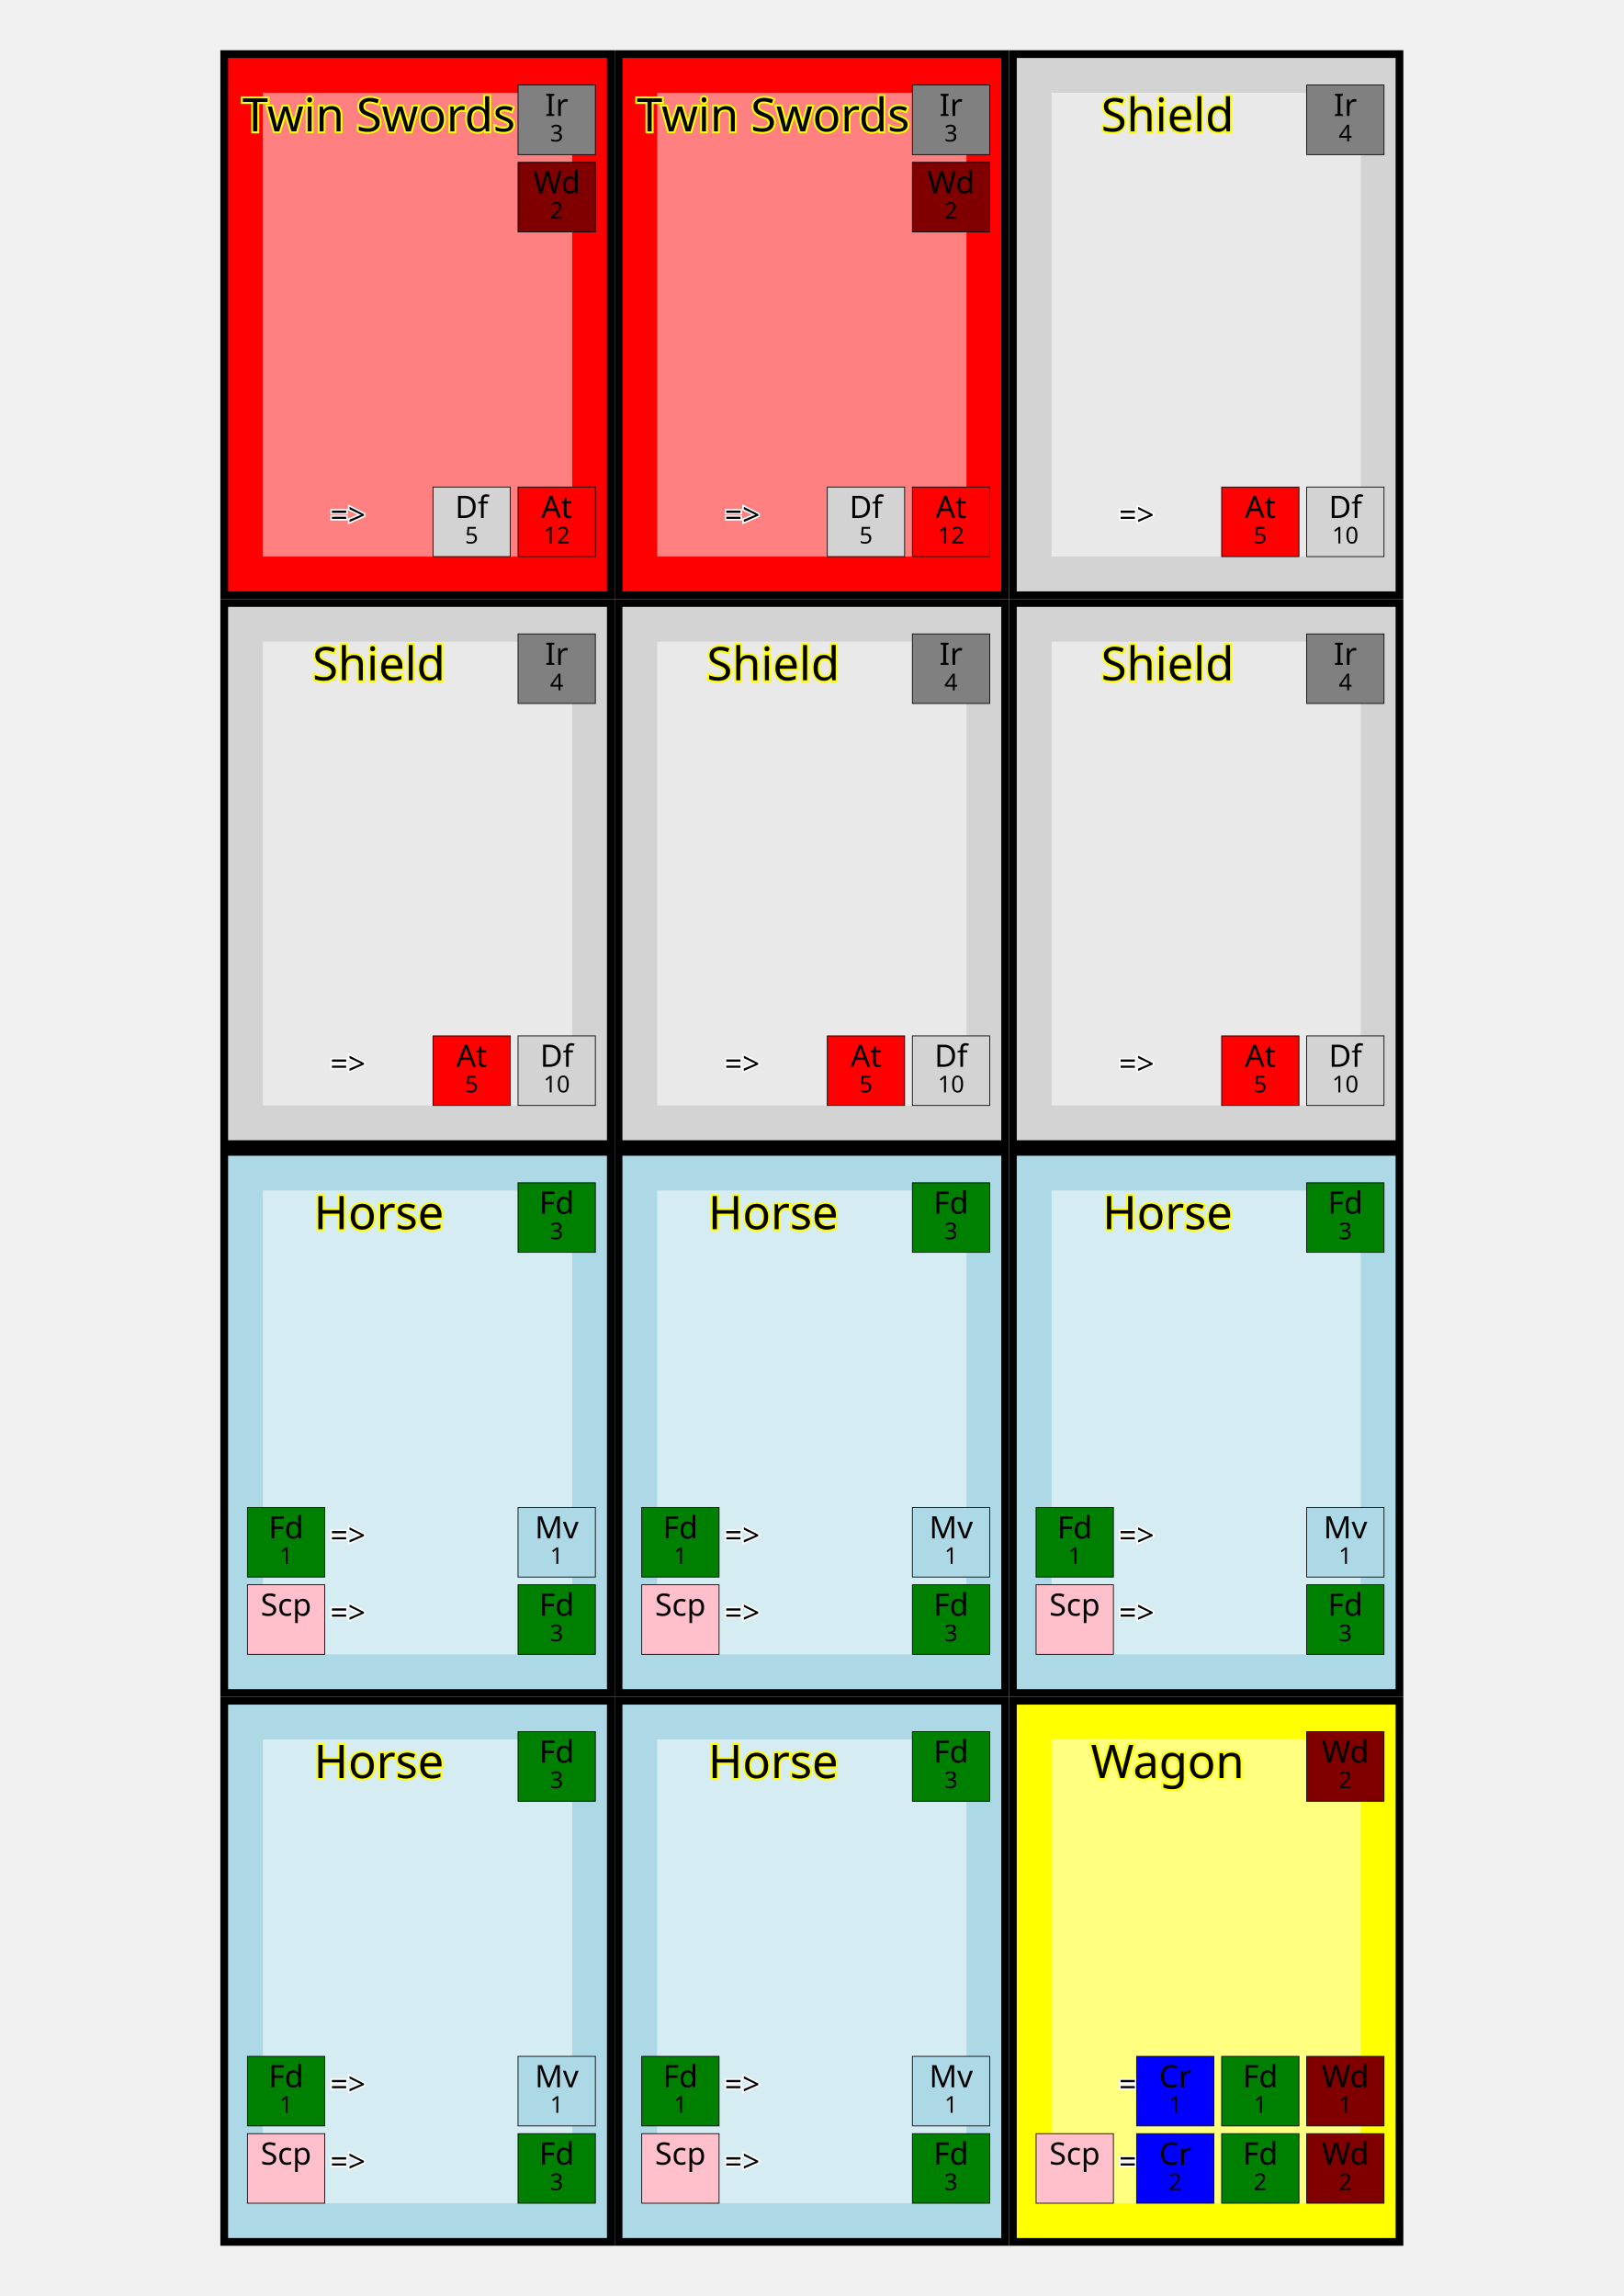
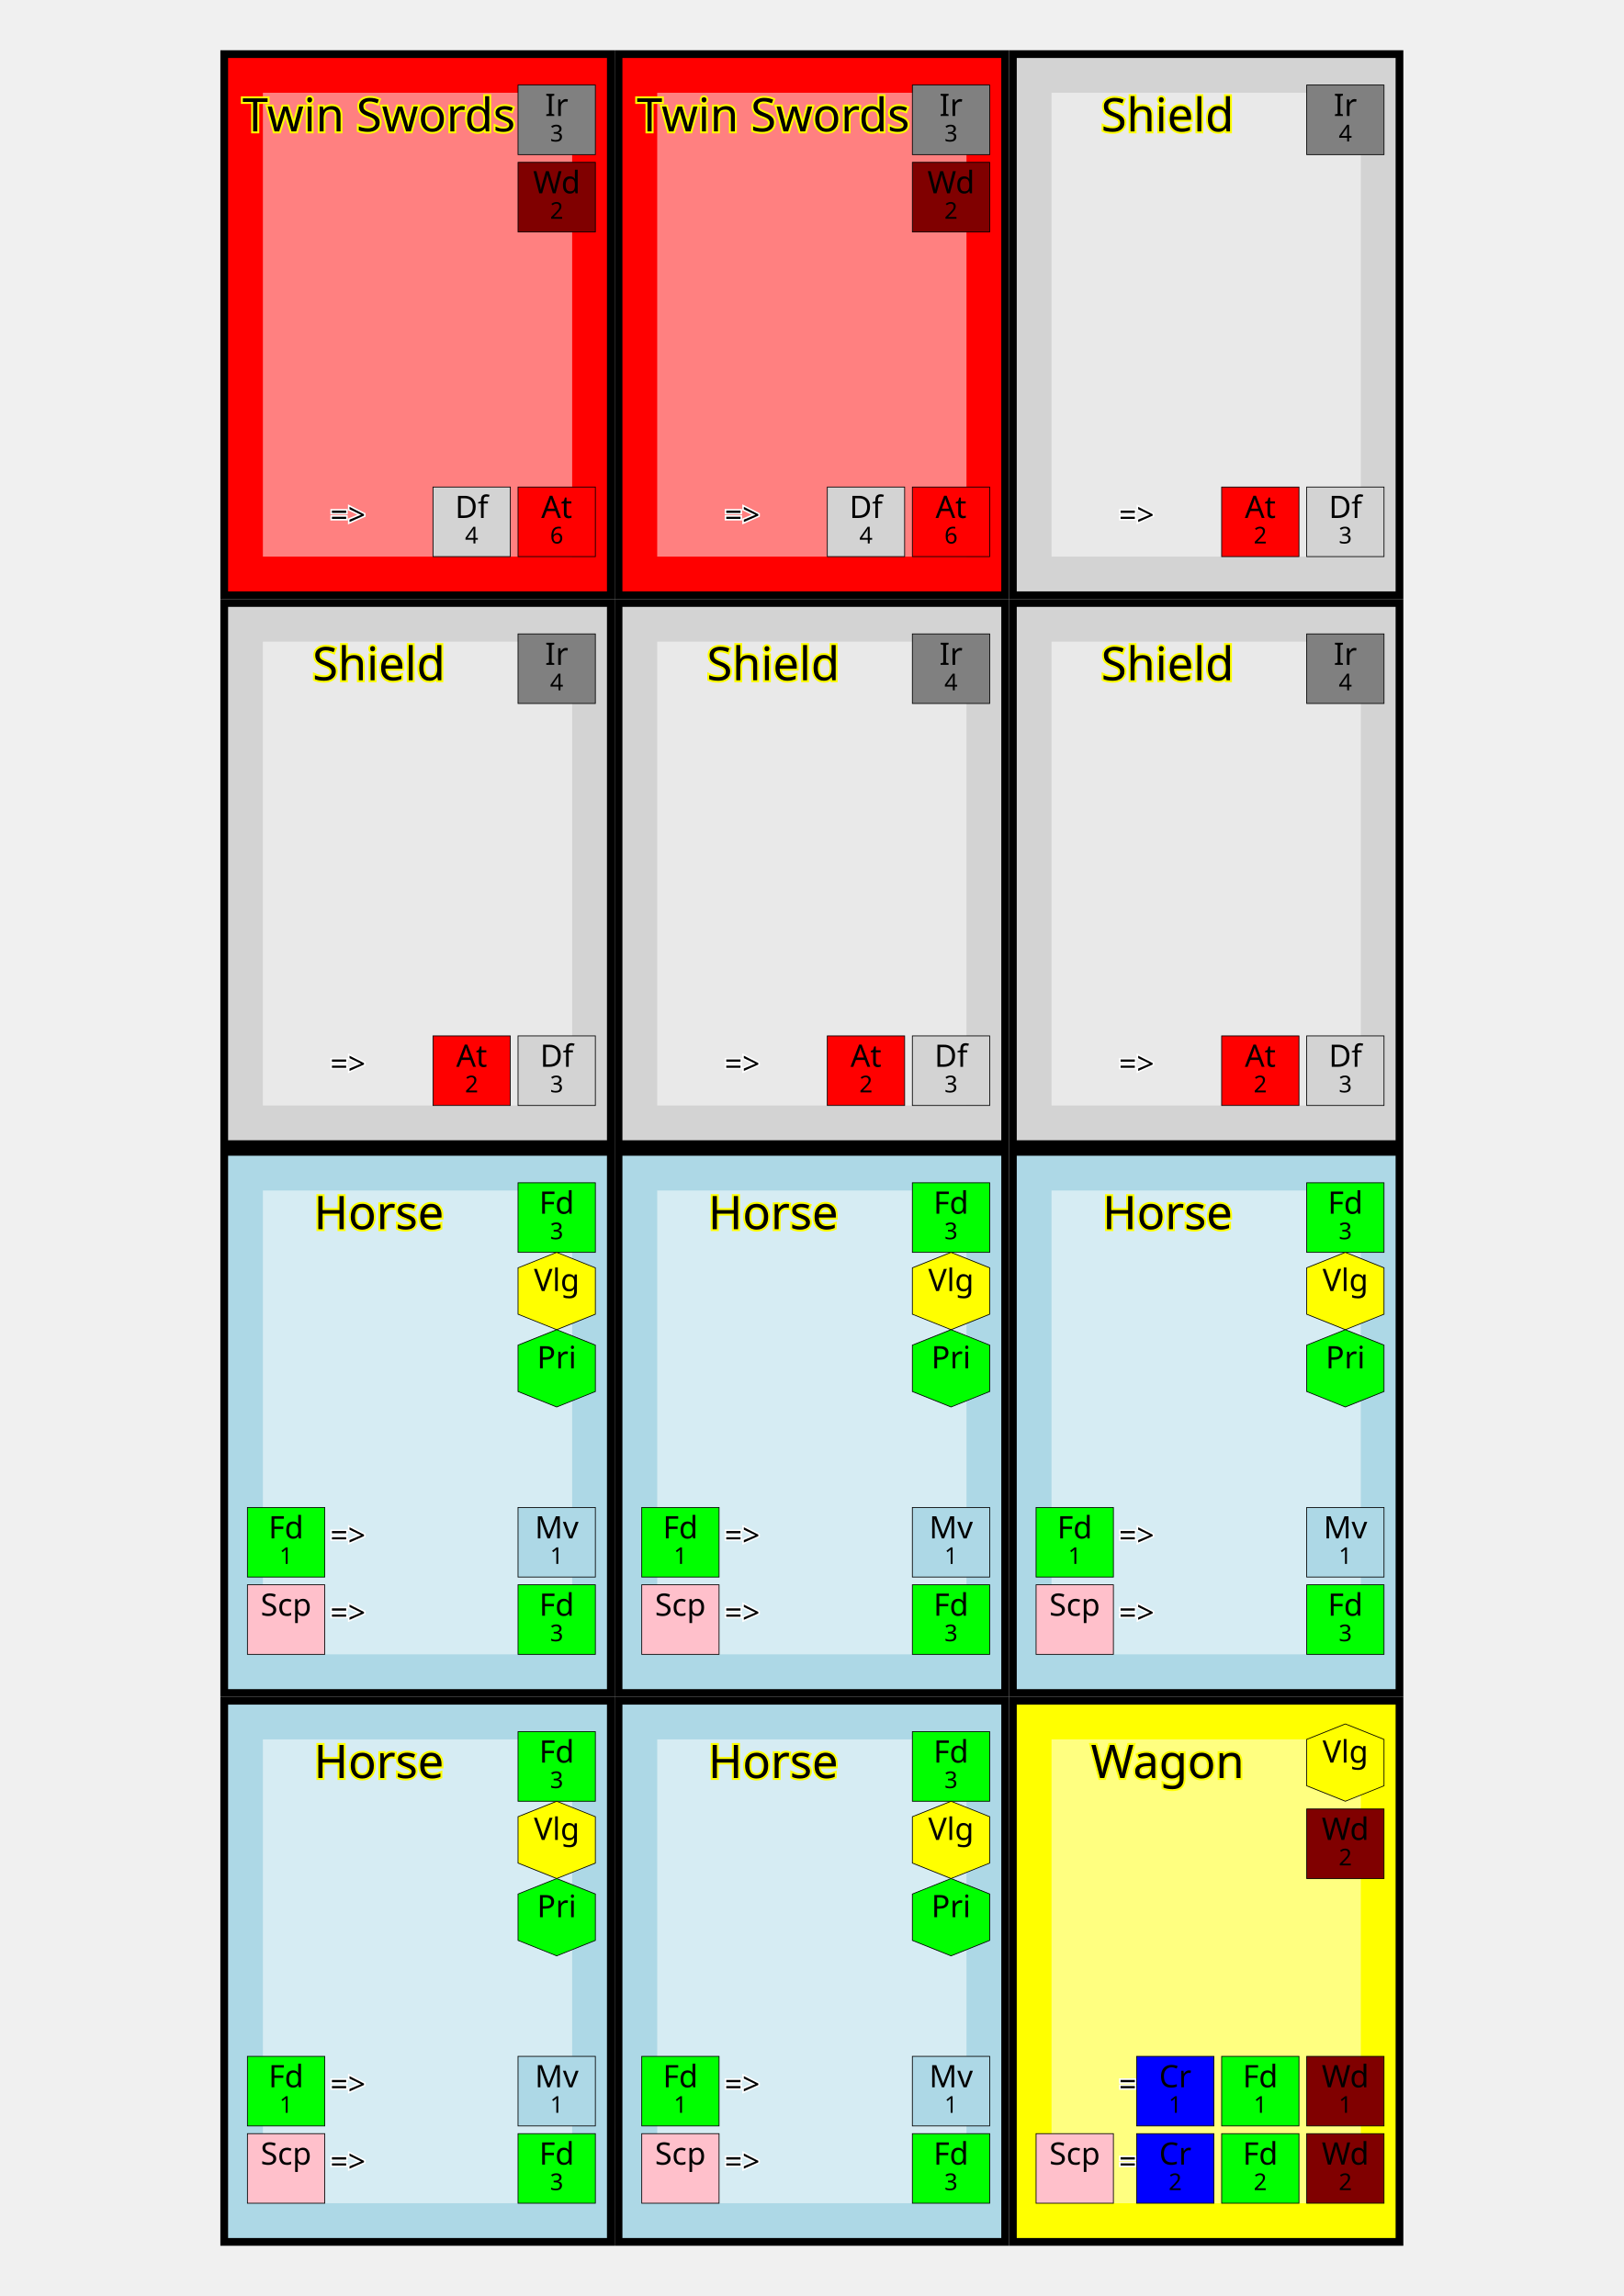
<svg xmlns="http://www.w3.org/2000/svg" version="1.1" width="210mm" height="297mm" viewBox="0 0 210 297">
  <g transform="translate(29 7)">
    <rect x="0" y="0" width="50" height="70" fill="red" stroke="black" stroke-width="1" />
    <rect x="5" y="5" width="40" height="60" fill="White" stroke="None" opacity="0.5" />
    <text x="20" y="10" fill="black" stroke="yellow" stroke-width="0.5" style="paint-order:stroke" text-anchor="middle" font-size="6" font-family="Rockwell">Twin Swords</text>
    <rect x="38" y="4" width="10" height="9" fill="gray" stroke="black" stroke-width="0.1" />
    <text x="43" y="8" font-size="4" font-family="Rockwell" text-anchor="middle">Ir</text>
    <text x="43" y="11.3" font-size="3" font-family="Rockwell" text-anchor="middle">3</text>
    <rect x="38" y="14" width="10" height="9" fill="maroon" stroke="black" stroke-width="0.1" />
    <text x="43" y="18" font-size="4" font-family="Rockwell" text-anchor="middle">Wd</text>
    <text x="43" y="21.3" font-size="3" font-family="Rockwell" text-anchor="middle">2</text>
    <text x="16" y="61" fill="black" stroke="white" stroke-width="0.4" style="paint-order:stroke" text-anchor="middle" font-size="4" font-family="Rockwell">=&gt;</text>
    <rect x="38" y="56" width="10" height="9" fill="red" stroke="black" stroke-width="0.1" />
    <text x="43" y="60" font-size="4" font-family="Rockwell" text-anchor="middle">At</text>
-     <text x="43" y="63.3" font-size="3" font-family="Rockwell" text-anchor="middle">12</text>
+     <text x="43" y="63.3" font-size="3" font-family="Rockwell" text-anchor="middle">6</text>
    <rect x="27" y="56" width="10" height="9" fill="lightgray" stroke="black" stroke-width="0.1" />
    <text x="32" y="60" font-size="4" font-family="Rockwell" text-anchor="middle">Df</text>
-     <text x="32" y="63.3" font-size="3" font-family="Rockwell" text-anchor="middle">5</text>
+     <text x="32" y="63.3" font-size="3" font-family="Rockwell" text-anchor="middle">4</text>
  </g>
  <g transform="translate(80 7)">
    <rect x="0" y="0" width="50" height="70" fill="red" stroke="black" stroke-width="1" />
    <rect x="5" y="5" width="40" height="60" fill="White" stroke="None" opacity="0.5" />
    <text x="20" y="10" fill="black" stroke="yellow" stroke-width="0.5" style="paint-order:stroke" text-anchor="middle" font-size="6" font-family="Rockwell">Twin Swords</text>
    <rect x="38" y="4" width="10" height="9" fill="gray" stroke="black" stroke-width="0.1" />
    <text x="43" y="8" font-size="4" font-family="Rockwell" text-anchor="middle">Ir</text>
    <text x="43" y="11.3" font-size="3" font-family="Rockwell" text-anchor="middle">3</text>
    <rect x="38" y="14" width="10" height="9" fill="maroon" stroke="black" stroke-width="0.1" />
    <text x="43" y="18" font-size="4" font-family="Rockwell" text-anchor="middle">Wd</text>
    <text x="43" y="21.3" font-size="3" font-family="Rockwell" text-anchor="middle">2</text>
    <text x="16" y="61" fill="black" stroke="white" stroke-width="0.4" style="paint-order:stroke" text-anchor="middle" font-size="4" font-family="Rockwell">=&gt;</text>
    <rect x="38" y="56" width="10" height="9" fill="red" stroke="black" stroke-width="0.1" />
    <text x="43" y="60" font-size="4" font-family="Rockwell" text-anchor="middle">At</text>
-     <text x="43" y="63.3" font-size="3" font-family="Rockwell" text-anchor="middle">12</text>
+     <text x="43" y="63.3" font-size="3" font-family="Rockwell" text-anchor="middle">6</text>
    <rect x="27" y="56" width="10" height="9" fill="lightgray" stroke="black" stroke-width="0.1" />
    <text x="32" y="60" font-size="4" font-family="Rockwell" text-anchor="middle">Df</text>
-     <text x="32" y="63.3" font-size="3" font-family="Rockwell" text-anchor="middle">5</text>
+     <text x="32" y="63.3" font-size="3" font-family="Rockwell" text-anchor="middle">4</text>
  </g>
  <g transform="translate(131 7)">
    <rect x="0" y="0" width="50" height="70" fill="lightgray" stroke="black" stroke-width="1" />
    <rect x="5" y="5" width="40" height="60" fill="White" stroke="None" opacity="0.5" />
    <text x="20" y="10" fill="black" stroke="yellow" stroke-width="0.5" style="paint-order:stroke" text-anchor="middle" font-size="6" font-family="Rockwell">Shield</text>
    <rect x="38" y="4" width="10" height="9" fill="gray" stroke="black" stroke-width="0.1" />
    <text x="43" y="8" font-size="4" font-family="Rockwell" text-anchor="middle">Ir</text>
    <text x="43" y="11.3" font-size="3" font-family="Rockwell" text-anchor="middle">4</text>
    <text x="16" y="61" fill="black" stroke="white" stroke-width="0.4" style="paint-order:stroke" text-anchor="middle" font-size="4" font-family="Rockwell">=&gt;</text>
    <rect x="38" y="56" width="10" height="9" fill="lightgray" stroke="black" stroke-width="0.1" />
    <text x="43" y="60" font-size="4" font-family="Rockwell" text-anchor="middle">Df</text>
-     <text x="43" y="63.3" font-size="3" font-family="Rockwell" text-anchor="middle">10</text>
-     <rect x="27" y="56" width="10" height="9" fill="red" stroke="black" stroke-width="0.1" />
-     <text x="32" y="60" font-size="4" font-family="Rockwell" text-anchor="middle">At</text>
-     <text x="32" y="63.3" font-size="3" font-family="Rockwell" text-anchor="middle">5</text>
+     <text x="43" y="63.3" font-size="3" font-family="Rockwell" text-anchor="middle">3</text>
+     <rect x="27" y="56" width="10" height="9" fill="red" stroke="black" stroke-width="0.1" />
+     <text x="32" y="60" font-size="4" font-family="Rockwell" text-anchor="middle">At</text>
+     <text x="32" y="63.3" font-size="3" font-family="Rockwell" text-anchor="middle">2</text>
  </g>
  <g transform="translate(29 78)">
    <rect x="0" y="0" width="50" height="70" fill="lightgray" stroke="black" stroke-width="1" />
    <rect x="5" y="5" width="40" height="60" fill="White" stroke="None" opacity="0.5" />
    <text x="20" y="10" fill="black" stroke="yellow" stroke-width="0.5" style="paint-order:stroke" text-anchor="middle" font-size="6" font-family="Rockwell">Shield</text>
    <rect x="38" y="4" width="10" height="9" fill="gray" stroke="black" stroke-width="0.1" />
    <text x="43" y="8" font-size="4" font-family="Rockwell" text-anchor="middle">Ir</text>
    <text x="43" y="11.3" font-size="3" font-family="Rockwell" text-anchor="middle">4</text>
    <text x="16" y="61" fill="black" stroke="white" stroke-width="0.4" style="paint-order:stroke" text-anchor="middle" font-size="4" font-family="Rockwell">=&gt;</text>
    <rect x="38" y="56" width="10" height="9" fill="lightgray" stroke="black" stroke-width="0.1" />
    <text x="43" y="60" font-size="4" font-family="Rockwell" text-anchor="middle">Df</text>
-     <text x="43" y="63.3" font-size="3" font-family="Rockwell" text-anchor="middle">10</text>
-     <rect x="27" y="56" width="10" height="9" fill="red" stroke="black" stroke-width="0.1" />
-     <text x="32" y="60" font-size="4" font-family="Rockwell" text-anchor="middle">At</text>
-     <text x="32" y="63.3" font-size="3" font-family="Rockwell" text-anchor="middle">5</text>
+     <text x="43" y="63.3" font-size="3" font-family="Rockwell" text-anchor="middle">3</text>
+     <rect x="27" y="56" width="10" height="9" fill="red" stroke="black" stroke-width="0.1" />
+     <text x="32" y="60" font-size="4" font-family="Rockwell" text-anchor="middle">At</text>
+     <text x="32" y="63.3" font-size="3" font-family="Rockwell" text-anchor="middle">2</text>
  </g>
  <g transform="translate(80 78)">
    <rect x="0" y="0" width="50" height="70" fill="lightgray" stroke="black" stroke-width="1" />
    <rect x="5" y="5" width="40" height="60" fill="White" stroke="None" opacity="0.5" />
    <text x="20" y="10" fill="black" stroke="yellow" stroke-width="0.5" style="paint-order:stroke" text-anchor="middle" font-size="6" font-family="Rockwell">Shield</text>
    <rect x="38" y="4" width="10" height="9" fill="gray" stroke="black" stroke-width="0.1" />
    <text x="43" y="8" font-size="4" font-family="Rockwell" text-anchor="middle">Ir</text>
    <text x="43" y="11.3" font-size="3" font-family="Rockwell" text-anchor="middle">4</text>
    <text x="16" y="61" fill="black" stroke="white" stroke-width="0.4" style="paint-order:stroke" text-anchor="middle" font-size="4" font-family="Rockwell">=&gt;</text>
    <rect x="38" y="56" width="10" height="9" fill="lightgray" stroke="black" stroke-width="0.1" />
    <text x="43" y="60" font-size="4" font-family="Rockwell" text-anchor="middle">Df</text>
-     <text x="43" y="63.3" font-size="3" font-family="Rockwell" text-anchor="middle">10</text>
-     <rect x="27" y="56" width="10" height="9" fill="red" stroke="black" stroke-width="0.1" />
-     <text x="32" y="60" font-size="4" font-family="Rockwell" text-anchor="middle">At</text>
-     <text x="32" y="63.3" font-size="3" font-family="Rockwell" text-anchor="middle">5</text>
+     <text x="43" y="63.3" font-size="3" font-family="Rockwell" text-anchor="middle">3</text>
+     <rect x="27" y="56" width="10" height="9" fill="red" stroke="black" stroke-width="0.1" />
+     <text x="32" y="60" font-size="4" font-family="Rockwell" text-anchor="middle">At</text>
+     <text x="32" y="63.3" font-size="3" font-family="Rockwell" text-anchor="middle">2</text>
  </g>
  <g transform="translate(131 78)">
    <rect x="0" y="0" width="50" height="70" fill="lightgray" stroke="black" stroke-width="1" />
    <rect x="5" y="5" width="40" height="60" fill="White" stroke="None" opacity="0.5" />
    <text x="20" y="10" fill="black" stroke="yellow" stroke-width="0.5" style="paint-order:stroke" text-anchor="middle" font-size="6" font-family="Rockwell">Shield</text>
    <rect x="38" y="4" width="10" height="9" fill="gray" stroke="black" stroke-width="0.1" />
    <text x="43" y="8" font-size="4" font-family="Rockwell" text-anchor="middle">Ir</text>
    <text x="43" y="11.3" font-size="3" font-family="Rockwell" text-anchor="middle">4</text>
    <text x="16" y="61" fill="black" stroke="white" stroke-width="0.4" style="paint-order:stroke" text-anchor="middle" font-size="4" font-family="Rockwell">=&gt;</text>
    <rect x="38" y="56" width="10" height="9" fill="lightgray" stroke="black" stroke-width="0.1" />
    <text x="43" y="60" font-size="4" font-family="Rockwell" text-anchor="middle">Df</text>
-     <text x="43" y="63.3" font-size="3" font-family="Rockwell" text-anchor="middle">10</text>
-     <rect x="27" y="56" width="10" height="9" fill="red" stroke="black" stroke-width="0.1" />
-     <text x="32" y="60" font-size="4" font-family="Rockwell" text-anchor="middle">At</text>
-     <text x="32" y="63.3" font-size="3" font-family="Rockwell" text-anchor="middle">5</text>
+     <text x="43" y="63.3" font-size="3" font-family="Rockwell" text-anchor="middle">3</text>
+     <rect x="27" y="56" width="10" height="9" fill="red" stroke="black" stroke-width="0.1" />
+     <text x="32" y="60" font-size="4" font-family="Rockwell" text-anchor="middle">At</text>
+     <text x="32" y="63.3" font-size="3" font-family="Rockwell" text-anchor="middle">2</text>
  </g>
  <g transform="translate(29 149)">
    <rect x="0" y="0" width="50" height="70" fill="lightblue" stroke="black" stroke-width="1" />
    <rect x="5" y="5" width="40" height="60" fill="White" stroke="None" opacity="0.5" />
    <text x="20" y="10" fill="black" stroke="yellow" stroke-width="0.5" style="paint-order:stroke" text-anchor="middle" font-size="6" font-family="Rockwell">Horse</text>
-     <rect x="38" y="4" width="10" height="9" fill="green" stroke="black" stroke-width="0.1" />
-     <text x="43" y="8" font-size="4" font-family="Rockwell" text-anchor="middle">Fd</text>
-     <text x="43" y="11.3" font-size="3" font-family="Rockwell" text-anchor="middle">3</text>
-     <rect x="3" y="56" width="10" height="9" fill="pink" stroke="black" stroke-width="0.1" />
-     <text x="8" y="60" font-size="4" font-family="Rockwell" text-anchor="middle">Scp</text>
-     <text x="16" y="61" fill="black" stroke="white" stroke-width="0.4" style="paint-order:stroke" text-anchor="middle" font-size="4" font-family="Rockwell">=&gt;</text>
-     <rect x="38" y="56" width="10" height="9" fill="green" stroke="black" stroke-width="0.1" />
-     <text x="43" y="60" font-size="4" font-family="Rockwell" text-anchor="middle">Fd</text>
-     <text x="43" y="63.3" font-size="3" font-family="Rockwell" text-anchor="middle">3</text>
-     <rect x="3" y="46" width="10" height="9" fill="green" stroke="black" stroke-width="0.1" />
+     <rect x="38" y="4" width="10" height="9" fill="lime" stroke="black" stroke-width="0.1" />
+     <text x="43" y="8" font-size="4" font-family="Rockwell" text-anchor="middle">Fd</text>
+     <text x="43" y="11.3" font-size="3" font-family="Rockwell" text-anchor="middle">3</text>
+     <path d="M43 13 L 48 15 L 48 21 L 43 23 L 38 21 L 38 15 L 43 13" fill="yellow" stroke="black" stroke-width="0.1" />
+     <text x="43" y="18" font-size="4" font-family="Rockwell" text-anchor="middle">Vlg</text>
+     <path d="M43 23 L 48 25 L 48 31 L 43 33 L 38 31 L 38 25 L 43 23" fill="lime" stroke="black" stroke-width="0.1" />
+     <text x="43" y="28" font-size="4" font-family="Rockwell" text-anchor="middle">Pri</text>
+     <rect x="3" y="56" width="10" height="9" fill="pink" stroke="black" stroke-width="0.1" />
+     <text x="8" y="60" font-size="4" font-family="Rockwell" text-anchor="middle">Scp</text>
+     <text x="16" y="61" fill="black" stroke="white" stroke-width="0.4" style="paint-order:stroke" text-anchor="middle" font-size="4" font-family="Rockwell">=&gt;</text>
+     <rect x="38" y="56" width="10" height="9" fill="lime" stroke="black" stroke-width="0.1" />
+     <text x="43" y="60" font-size="4" font-family="Rockwell" text-anchor="middle">Fd</text>
+     <text x="43" y="63.3" font-size="3" font-family="Rockwell" text-anchor="middle">3</text>
+     <rect x="3" y="46" width="10" height="9" fill="lime" stroke="black" stroke-width="0.1" />
    <text x="8" y="50" font-size="4" font-family="Rockwell" text-anchor="middle">Fd</text>
    <text x="8" y="53.3" font-size="3" font-family="Rockwell" text-anchor="middle">1</text>
    <text x="16" y="51" fill="black" stroke="white" stroke-width="0.4" style="paint-order:stroke" text-anchor="middle" font-size="4" font-family="Rockwell">=&gt;</text>
    <rect x="38" y="46" width="10" height="9" fill="lightblue" stroke="black" stroke-width="0.1" />
    <text x="43" y="50" font-size="4" font-family="Rockwell" text-anchor="middle">Mv</text>
    <text x="43" y="53.3" font-size="3" font-family="Rockwell" text-anchor="middle">1</text>
  </g>
  <g transform="translate(80 149)">
    <rect x="0" y="0" width="50" height="70" fill="lightblue" stroke="black" stroke-width="1" />
    <rect x="5" y="5" width="40" height="60" fill="White" stroke="None" opacity="0.5" />
    <text x="20" y="10" fill="black" stroke="yellow" stroke-width="0.5" style="paint-order:stroke" text-anchor="middle" font-size="6" font-family="Rockwell">Horse</text>
-     <rect x="38" y="4" width="10" height="9" fill="green" stroke="black" stroke-width="0.1" />
-     <text x="43" y="8" font-size="4" font-family="Rockwell" text-anchor="middle">Fd</text>
-     <text x="43" y="11.3" font-size="3" font-family="Rockwell" text-anchor="middle">3</text>
-     <rect x="3" y="56" width="10" height="9" fill="pink" stroke="black" stroke-width="0.1" />
-     <text x="8" y="60" font-size="4" font-family="Rockwell" text-anchor="middle">Scp</text>
-     <text x="16" y="61" fill="black" stroke="white" stroke-width="0.4" style="paint-order:stroke" text-anchor="middle" font-size="4" font-family="Rockwell">=&gt;</text>
-     <rect x="38" y="56" width="10" height="9" fill="green" stroke="black" stroke-width="0.1" />
-     <text x="43" y="60" font-size="4" font-family="Rockwell" text-anchor="middle">Fd</text>
-     <text x="43" y="63.3" font-size="3" font-family="Rockwell" text-anchor="middle">3</text>
-     <rect x="3" y="46" width="10" height="9" fill="green" stroke="black" stroke-width="0.1" />
+     <rect x="38" y="4" width="10" height="9" fill="lime" stroke="black" stroke-width="0.1" />
+     <text x="43" y="8" font-size="4" font-family="Rockwell" text-anchor="middle">Fd</text>
+     <text x="43" y="11.3" font-size="3" font-family="Rockwell" text-anchor="middle">3</text>
+     <path d="M43 13 L 48 15 L 48 21 L 43 23 L 38 21 L 38 15 L 43 13" fill="yellow" stroke="black" stroke-width="0.1" />
+     <text x="43" y="18" font-size="4" font-family="Rockwell" text-anchor="middle">Vlg</text>
+     <path d="M43 23 L 48 25 L 48 31 L 43 33 L 38 31 L 38 25 L 43 23" fill="lime" stroke="black" stroke-width="0.1" />
+     <text x="43" y="28" font-size="4" font-family="Rockwell" text-anchor="middle">Pri</text>
+     <rect x="3" y="56" width="10" height="9" fill="pink" stroke="black" stroke-width="0.1" />
+     <text x="8" y="60" font-size="4" font-family="Rockwell" text-anchor="middle">Scp</text>
+     <text x="16" y="61" fill="black" stroke="white" stroke-width="0.4" style="paint-order:stroke" text-anchor="middle" font-size="4" font-family="Rockwell">=&gt;</text>
+     <rect x="38" y="56" width="10" height="9" fill="lime" stroke="black" stroke-width="0.1" />
+     <text x="43" y="60" font-size="4" font-family="Rockwell" text-anchor="middle">Fd</text>
+     <text x="43" y="63.3" font-size="3" font-family="Rockwell" text-anchor="middle">3</text>
+     <rect x="3" y="46" width="10" height="9" fill="lime" stroke="black" stroke-width="0.1" />
    <text x="8" y="50" font-size="4" font-family="Rockwell" text-anchor="middle">Fd</text>
    <text x="8" y="53.3" font-size="3" font-family="Rockwell" text-anchor="middle">1</text>
    <text x="16" y="51" fill="black" stroke="white" stroke-width="0.4" style="paint-order:stroke" text-anchor="middle" font-size="4" font-family="Rockwell">=&gt;</text>
    <rect x="38" y="46" width="10" height="9" fill="lightblue" stroke="black" stroke-width="0.1" />
    <text x="43" y="50" font-size="4" font-family="Rockwell" text-anchor="middle">Mv</text>
    <text x="43" y="53.3" font-size="3" font-family="Rockwell" text-anchor="middle">1</text>
  </g>
  <g transform="translate(131 149)">
    <rect x="0" y="0" width="50" height="70" fill="lightblue" stroke="black" stroke-width="1" />
    <rect x="5" y="5" width="40" height="60" fill="White" stroke="None" opacity="0.5" />
    <text x="20" y="10" fill="black" stroke="yellow" stroke-width="0.5" style="paint-order:stroke" text-anchor="middle" font-size="6" font-family="Rockwell">Horse</text>
-     <rect x="38" y="4" width="10" height="9" fill="green" stroke="black" stroke-width="0.1" />
-     <text x="43" y="8" font-size="4" font-family="Rockwell" text-anchor="middle">Fd</text>
-     <text x="43" y="11.3" font-size="3" font-family="Rockwell" text-anchor="middle">3</text>
-     <rect x="3" y="56" width="10" height="9" fill="pink" stroke="black" stroke-width="0.1" />
-     <text x="8" y="60" font-size="4" font-family="Rockwell" text-anchor="middle">Scp</text>
-     <text x="16" y="61" fill="black" stroke="white" stroke-width="0.4" style="paint-order:stroke" text-anchor="middle" font-size="4" font-family="Rockwell">=&gt;</text>
-     <rect x="38" y="56" width="10" height="9" fill="green" stroke="black" stroke-width="0.1" />
-     <text x="43" y="60" font-size="4" font-family="Rockwell" text-anchor="middle">Fd</text>
-     <text x="43" y="63.3" font-size="3" font-family="Rockwell" text-anchor="middle">3</text>
-     <rect x="3" y="46" width="10" height="9" fill="green" stroke="black" stroke-width="0.1" />
+     <rect x="38" y="4" width="10" height="9" fill="lime" stroke="black" stroke-width="0.1" />
+     <text x="43" y="8" font-size="4" font-family="Rockwell" text-anchor="middle">Fd</text>
+     <text x="43" y="11.3" font-size="3" font-family="Rockwell" text-anchor="middle">3</text>
+     <path d="M43 13 L 48 15 L 48 21 L 43 23 L 38 21 L 38 15 L 43 13" fill="yellow" stroke="black" stroke-width="0.1" />
+     <text x="43" y="18" font-size="4" font-family="Rockwell" text-anchor="middle">Vlg</text>
+     <path d="M43 23 L 48 25 L 48 31 L 43 33 L 38 31 L 38 25 L 43 23" fill="lime" stroke="black" stroke-width="0.1" />
+     <text x="43" y="28" font-size="4" font-family="Rockwell" text-anchor="middle">Pri</text>
+     <rect x="3" y="56" width="10" height="9" fill="pink" stroke="black" stroke-width="0.1" />
+     <text x="8" y="60" font-size="4" font-family="Rockwell" text-anchor="middle">Scp</text>
+     <text x="16" y="61" fill="black" stroke="white" stroke-width="0.4" style="paint-order:stroke" text-anchor="middle" font-size="4" font-family="Rockwell">=&gt;</text>
+     <rect x="38" y="56" width="10" height="9" fill="lime" stroke="black" stroke-width="0.1" />
+     <text x="43" y="60" font-size="4" font-family="Rockwell" text-anchor="middle">Fd</text>
+     <text x="43" y="63.3" font-size="3" font-family="Rockwell" text-anchor="middle">3</text>
+     <rect x="3" y="46" width="10" height="9" fill="lime" stroke="black" stroke-width="0.1" />
    <text x="8" y="50" font-size="4" font-family="Rockwell" text-anchor="middle">Fd</text>
    <text x="8" y="53.3" font-size="3" font-family="Rockwell" text-anchor="middle">1</text>
    <text x="16" y="51" fill="black" stroke="white" stroke-width="0.4" style="paint-order:stroke" text-anchor="middle" font-size="4" font-family="Rockwell">=&gt;</text>
    <rect x="38" y="46" width="10" height="9" fill="lightblue" stroke="black" stroke-width="0.1" />
    <text x="43" y="50" font-size="4" font-family="Rockwell" text-anchor="middle">Mv</text>
    <text x="43" y="53.3" font-size="3" font-family="Rockwell" text-anchor="middle">1</text>
  </g>
  <g transform="translate(29 220)">
    <rect x="0" y="0" width="50" height="70" fill="lightblue" stroke="black" stroke-width="1" />
    <rect x="5" y="5" width="40" height="60" fill="White" stroke="None" opacity="0.5" />
    <text x="20" y="10" fill="black" stroke="yellow" stroke-width="0.5" style="paint-order:stroke" text-anchor="middle" font-size="6" font-family="Rockwell">Horse</text>
-     <rect x="38" y="4" width="10" height="9" fill="green" stroke="black" stroke-width="0.1" />
-     <text x="43" y="8" font-size="4" font-family="Rockwell" text-anchor="middle">Fd</text>
-     <text x="43" y="11.3" font-size="3" font-family="Rockwell" text-anchor="middle">3</text>
-     <rect x="3" y="56" width="10" height="9" fill="pink" stroke="black" stroke-width="0.1" />
-     <text x="8" y="60" font-size="4" font-family="Rockwell" text-anchor="middle">Scp</text>
-     <text x="16" y="61" fill="black" stroke="white" stroke-width="0.4" style="paint-order:stroke" text-anchor="middle" font-size="4" font-family="Rockwell">=&gt;</text>
-     <rect x="38" y="56" width="10" height="9" fill="green" stroke="black" stroke-width="0.1" />
-     <text x="43" y="60" font-size="4" font-family="Rockwell" text-anchor="middle">Fd</text>
-     <text x="43" y="63.3" font-size="3" font-family="Rockwell" text-anchor="middle">3</text>
-     <rect x="3" y="46" width="10" height="9" fill="green" stroke="black" stroke-width="0.1" />
+     <rect x="38" y="4" width="10" height="9" fill="lime" stroke="black" stroke-width="0.1" />
+     <text x="43" y="8" font-size="4" font-family="Rockwell" text-anchor="middle">Fd</text>
+     <text x="43" y="11.3" font-size="3" font-family="Rockwell" text-anchor="middle">3</text>
+     <path d="M43 13 L 48 15 L 48 21 L 43 23 L 38 21 L 38 15 L 43 13" fill="yellow" stroke="black" stroke-width="0.1" />
+     <text x="43" y="18" font-size="4" font-family="Rockwell" text-anchor="middle">Vlg</text>
+     <path d="M43 23 L 48 25 L 48 31 L 43 33 L 38 31 L 38 25 L 43 23" fill="lime" stroke="black" stroke-width="0.1" />
+     <text x="43" y="28" font-size="4" font-family="Rockwell" text-anchor="middle">Pri</text>
+     <rect x="3" y="56" width="10" height="9" fill="pink" stroke="black" stroke-width="0.1" />
+     <text x="8" y="60" font-size="4" font-family="Rockwell" text-anchor="middle">Scp</text>
+     <text x="16" y="61" fill="black" stroke="white" stroke-width="0.4" style="paint-order:stroke" text-anchor="middle" font-size="4" font-family="Rockwell">=&gt;</text>
+     <rect x="38" y="56" width="10" height="9" fill="lime" stroke="black" stroke-width="0.1" />
+     <text x="43" y="60" font-size="4" font-family="Rockwell" text-anchor="middle">Fd</text>
+     <text x="43" y="63.3" font-size="3" font-family="Rockwell" text-anchor="middle">3</text>
+     <rect x="3" y="46" width="10" height="9" fill="lime" stroke="black" stroke-width="0.1" />
    <text x="8" y="50" font-size="4" font-family="Rockwell" text-anchor="middle">Fd</text>
    <text x="8" y="53.3" font-size="3" font-family="Rockwell" text-anchor="middle">1</text>
    <text x="16" y="51" fill="black" stroke="white" stroke-width="0.4" style="paint-order:stroke" text-anchor="middle" font-size="4" font-family="Rockwell">=&gt;</text>
    <rect x="38" y="46" width="10" height="9" fill="lightblue" stroke="black" stroke-width="0.1" />
    <text x="43" y="50" font-size="4" font-family="Rockwell" text-anchor="middle">Mv</text>
    <text x="43" y="53.3" font-size="3" font-family="Rockwell" text-anchor="middle">1</text>
  </g>
  <g transform="translate(80 220)">
    <rect x="0" y="0" width="50" height="70" fill="lightblue" stroke="black" stroke-width="1" />
    <rect x="5" y="5" width="40" height="60" fill="White" stroke="None" opacity="0.5" />
    <text x="20" y="10" fill="black" stroke="yellow" stroke-width="0.5" style="paint-order:stroke" text-anchor="middle" font-size="6" font-family="Rockwell">Horse</text>
-     <rect x="38" y="4" width="10" height="9" fill="green" stroke="black" stroke-width="0.1" />
-     <text x="43" y="8" font-size="4" font-family="Rockwell" text-anchor="middle">Fd</text>
-     <text x="43" y="11.3" font-size="3" font-family="Rockwell" text-anchor="middle">3</text>
-     <rect x="3" y="56" width="10" height="9" fill="pink" stroke="black" stroke-width="0.1" />
-     <text x="8" y="60" font-size="4" font-family="Rockwell" text-anchor="middle">Scp</text>
-     <text x="16" y="61" fill="black" stroke="white" stroke-width="0.4" style="paint-order:stroke" text-anchor="middle" font-size="4" font-family="Rockwell">=&gt;</text>
-     <rect x="38" y="56" width="10" height="9" fill="green" stroke="black" stroke-width="0.1" />
-     <text x="43" y="60" font-size="4" font-family="Rockwell" text-anchor="middle">Fd</text>
-     <text x="43" y="63.3" font-size="3" font-family="Rockwell" text-anchor="middle">3</text>
-     <rect x="3" y="46" width="10" height="9" fill="green" stroke="black" stroke-width="0.1" />
+     <rect x="38" y="4" width="10" height="9" fill="lime" stroke="black" stroke-width="0.1" />
+     <text x="43" y="8" font-size="4" font-family="Rockwell" text-anchor="middle">Fd</text>
+     <text x="43" y="11.3" font-size="3" font-family="Rockwell" text-anchor="middle">3</text>
+     <path d="M43 13 L 48 15 L 48 21 L 43 23 L 38 21 L 38 15 L 43 13" fill="yellow" stroke="black" stroke-width="0.1" />
+     <text x="43" y="18" font-size="4" font-family="Rockwell" text-anchor="middle">Vlg</text>
+     <path d="M43 23 L 48 25 L 48 31 L 43 33 L 38 31 L 38 25 L 43 23" fill="lime" stroke="black" stroke-width="0.1" />
+     <text x="43" y="28" font-size="4" font-family="Rockwell" text-anchor="middle">Pri</text>
+     <rect x="3" y="56" width="10" height="9" fill="pink" stroke="black" stroke-width="0.1" />
+     <text x="8" y="60" font-size="4" font-family="Rockwell" text-anchor="middle">Scp</text>
+     <text x="16" y="61" fill="black" stroke="white" stroke-width="0.4" style="paint-order:stroke" text-anchor="middle" font-size="4" font-family="Rockwell">=&gt;</text>
+     <rect x="38" y="56" width="10" height="9" fill="lime" stroke="black" stroke-width="0.1" />
+     <text x="43" y="60" font-size="4" font-family="Rockwell" text-anchor="middle">Fd</text>
+     <text x="43" y="63.3" font-size="3" font-family="Rockwell" text-anchor="middle">3</text>
+     <rect x="3" y="46" width="10" height="9" fill="lime" stroke="black" stroke-width="0.1" />
    <text x="8" y="50" font-size="4" font-family="Rockwell" text-anchor="middle">Fd</text>
    <text x="8" y="53.3" font-size="3" font-family="Rockwell" text-anchor="middle">1</text>
    <text x="16" y="51" fill="black" stroke="white" stroke-width="0.4" style="paint-order:stroke" text-anchor="middle" font-size="4" font-family="Rockwell">=&gt;</text>
    <rect x="38" y="46" width="10" height="9" fill="lightblue" stroke="black" stroke-width="0.1" />
    <text x="43" y="50" font-size="4" font-family="Rockwell" text-anchor="middle">Mv</text>
    <text x="43" y="53.3" font-size="3" font-family="Rockwell" text-anchor="middle">1</text>
  </g>
  <g transform="translate(131 220)">
    <rect x="0" y="0" width="50" height="70" fill="yellow" stroke="black" stroke-width="1" />
    <rect x="5" y="5" width="40" height="60" fill="White" stroke="None" opacity="0.5" />
    <text x="20" y="10" fill="black" stroke="yellow" stroke-width="0.5" style="paint-order:stroke" text-anchor="middle" font-size="6" font-family="Rockwell">Wagon</text>
-     <rect x="38" y="4" width="10" height="9" fill="maroon" stroke="black" stroke-width="0.1" />
-     <text x="43" y="8" font-size="4" font-family="Rockwell" text-anchor="middle">Wd</text>
-     <text x="43" y="11.3" font-size="3" font-family="Rockwell" text-anchor="middle">2</text>
+     <path d="M43 3 L 48 5 L 48 11 L 43 13 L 38 11 L 38 5 L 43 3" fill="yellow" stroke="black" stroke-width="0.1" />
+     <text x="43" y="8" font-size="4" font-family="Rockwell" text-anchor="middle">Vlg</text>
+     <rect x="38" y="14" width="10" height="9" fill="maroon" stroke="black" stroke-width="0.1" />
+     <text x="43" y="18" font-size="4" font-family="Rockwell" text-anchor="middle">Wd</text>
+     <text x="43" y="21.3" font-size="3" font-family="Rockwell" text-anchor="middle">2</text>
    <rect x="3" y="56" width="10" height="9" fill="pink" stroke="black" stroke-width="0.1" />
    <text x="8" y="60" font-size="4" font-family="Rockwell" text-anchor="middle">Scp</text>
    <text x="16" y="61" fill="black" stroke="white" stroke-width="0.4" style="paint-order:stroke" text-anchor="middle" font-size="4" font-family="Rockwell">=&gt;</text>
    <rect x="38" y="56" width="10" height="9" fill="maroon" stroke="black" stroke-width="0.1" />
    <text x="43" y="60" font-size="4" font-family="Rockwell" text-anchor="middle">Wd</text>
    <text x="43" y="63.3" font-size="3" font-family="Rockwell" text-anchor="middle">2</text>
-     <rect x="27" y="56" width="10" height="9" fill="green" stroke="black" stroke-width="0.1" />
+     <rect x="27" y="56" width="10" height="9" fill="lime" stroke="black" stroke-width="0.1" />
    <text x="32" y="60" font-size="4" font-family="Rockwell" text-anchor="middle">Fd</text>
    <text x="32" y="63.3" font-size="3" font-family="Rockwell" text-anchor="middle">2</text>
    <rect x="16" y="56" width="10" height="9" fill="blue" stroke="black" stroke-width="0.1" />
    <text x="21" y="60" font-size="4" font-family="Rockwell" text-anchor="middle">Cr</text>
    <text x="21" y="63.3" font-size="3" font-family="Rockwell" text-anchor="middle">2</text>
    <text x="16" y="51" fill="black" stroke="white" stroke-width="0.4" style="paint-order:stroke" text-anchor="middle" font-size="4" font-family="Rockwell">=&gt;</text>
    <rect x="38" y="46" width="10" height="9" fill="maroon" stroke="black" stroke-width="0.1" />
    <text x="43" y="50" font-size="4" font-family="Rockwell" text-anchor="middle">Wd</text>
    <text x="43" y="53.3" font-size="3" font-family="Rockwell" text-anchor="middle">1</text>
-     <rect x="27" y="46" width="10" height="9" fill="green" stroke="black" stroke-width="0.1" />
+     <rect x="27" y="46" width="10" height="9" fill="lime" stroke="black" stroke-width="0.1" />
    <text x="32" y="50" font-size="4" font-family="Rockwell" text-anchor="middle">Fd</text>
    <text x="32" y="53.3" font-size="3" font-family="Rockwell" text-anchor="middle">1</text>
    <rect x="16" y="46" width="10" height="9" fill="blue" stroke="black" stroke-width="0.1" />
    <text x="21" y="50" font-size="4" font-family="Rockwell" text-anchor="middle">Cr</text>
    <text x="21" y="53.3" font-size="3" font-family="Rockwell" text-anchor="middle">1</text>
  </g>
</svg>
